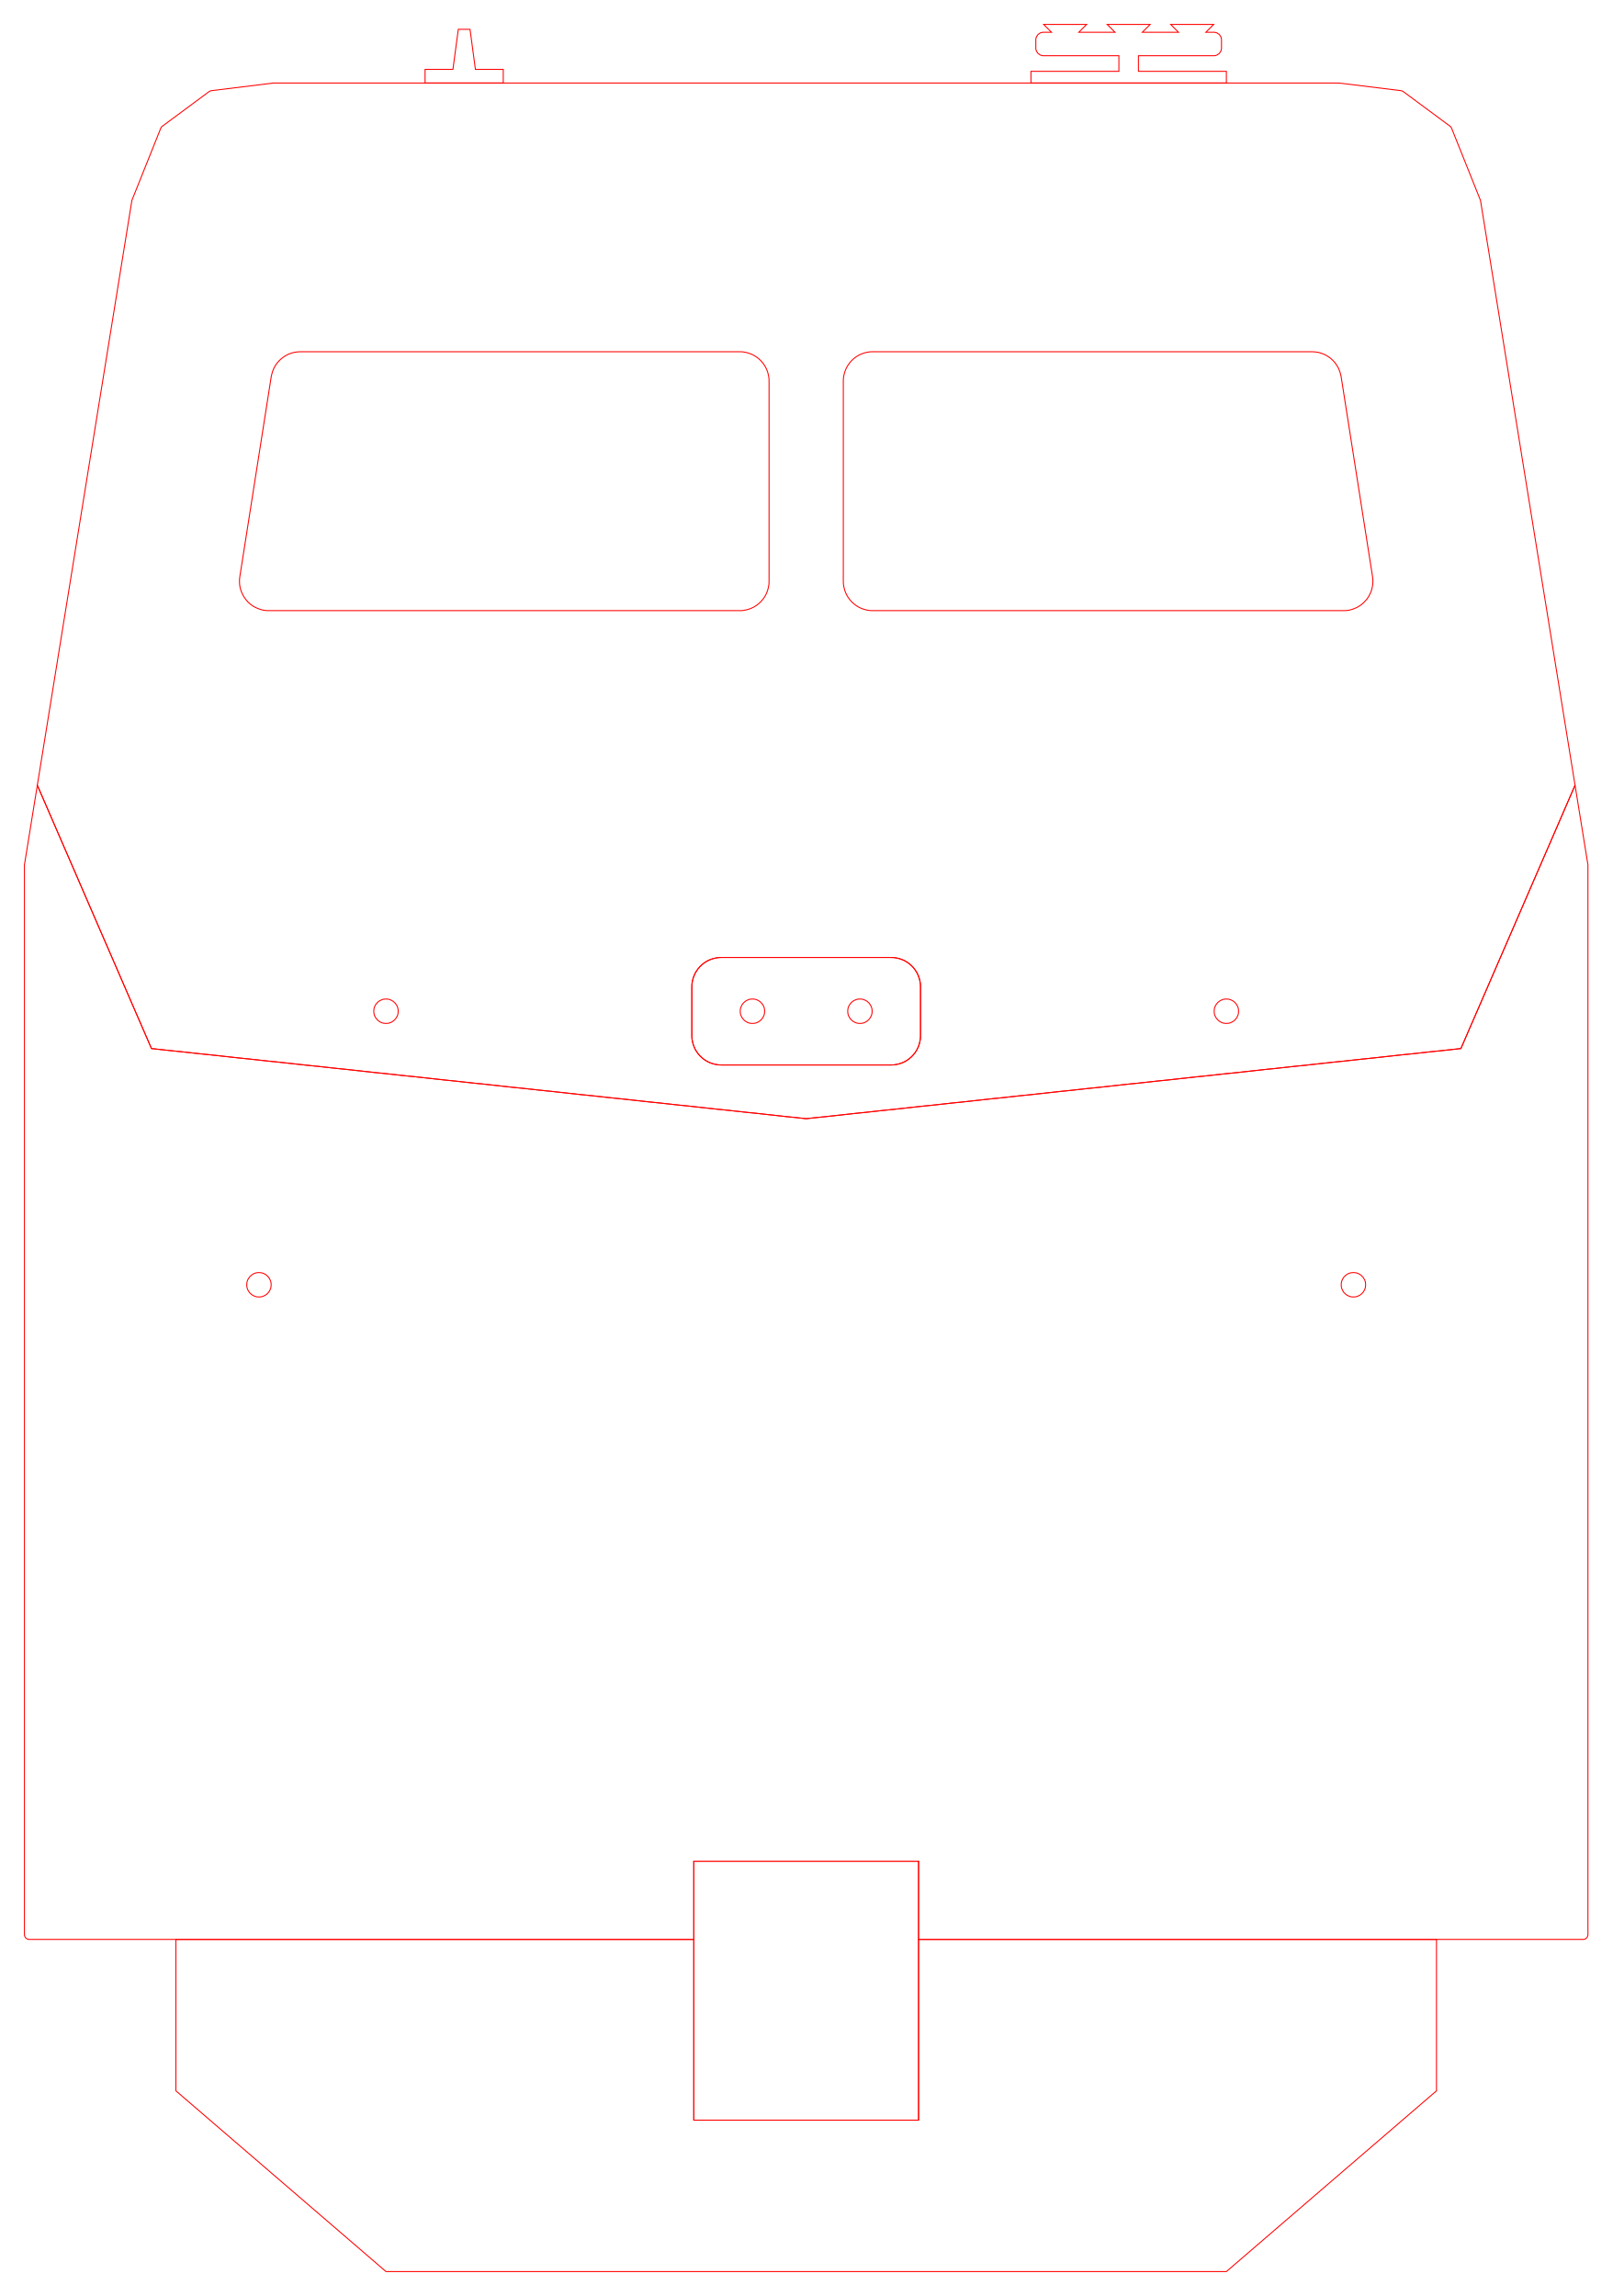
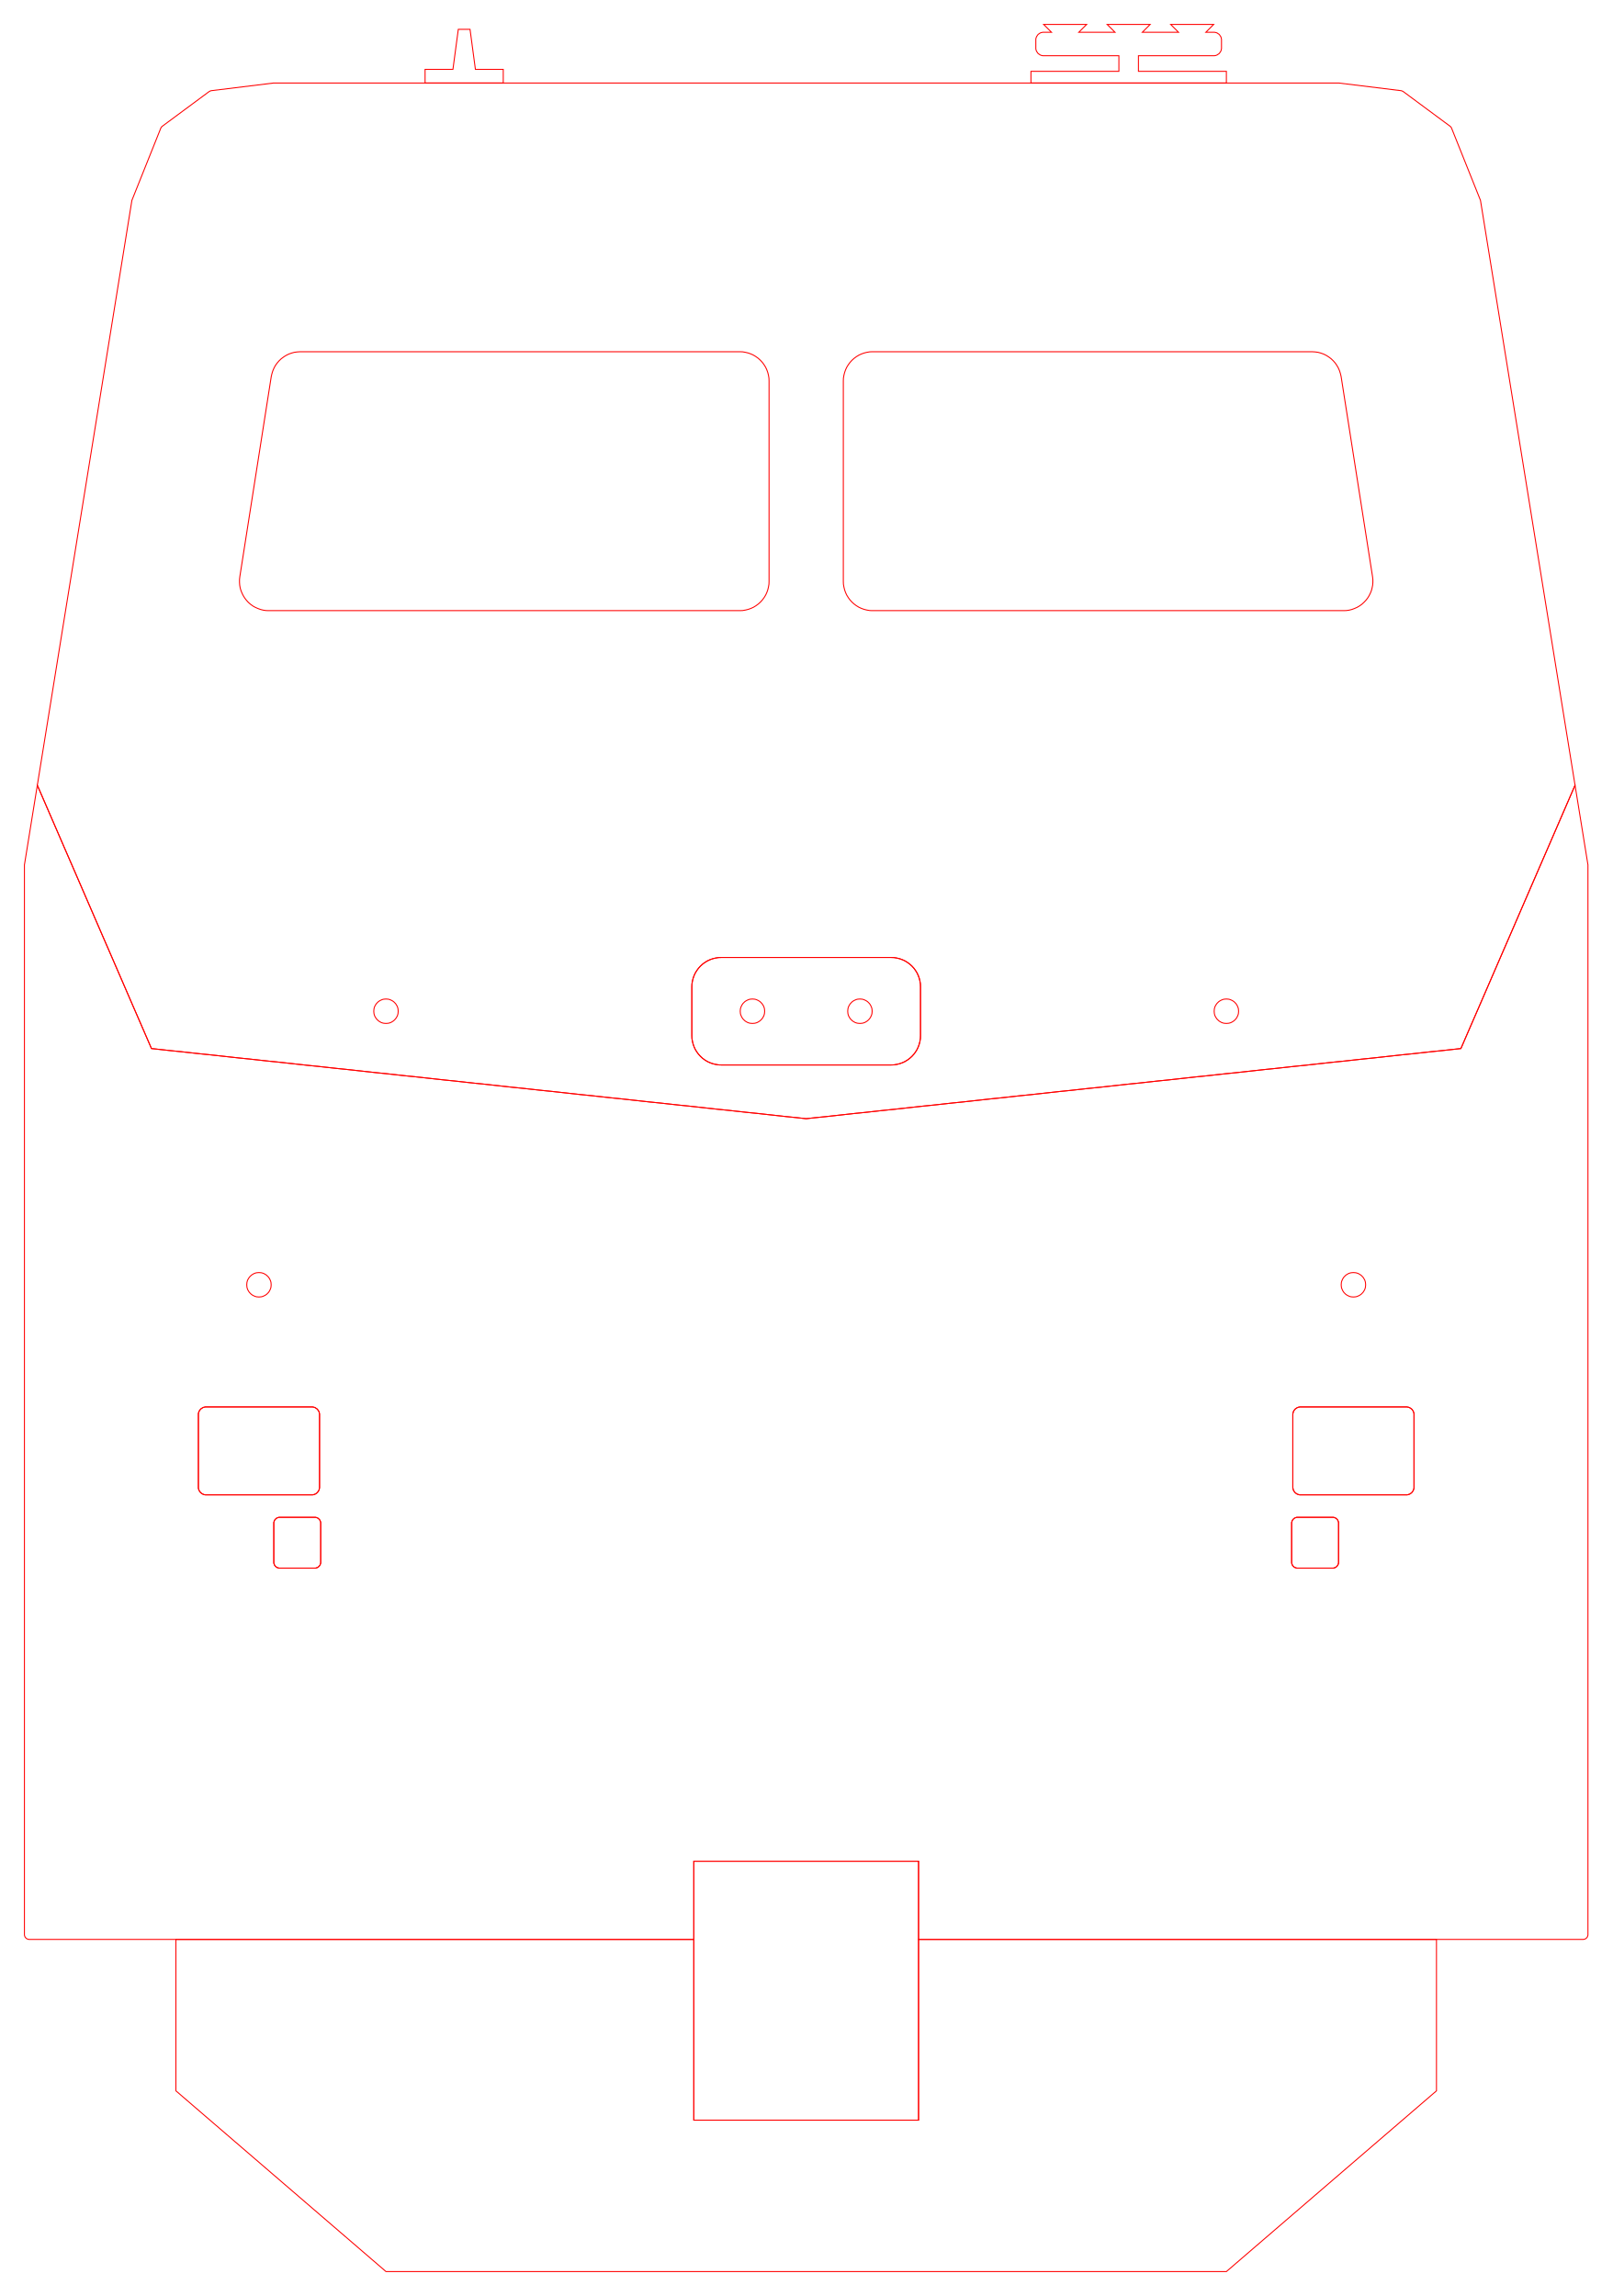
<svg xmlns="http://www.w3.org/2000/svg" width="16.500in" height="23.500in" viewBox="0 0 16.500 23.500">
-   <path d="M16.246,19.819 L16.244,19.824 L16.242,19.828 L16.239,19.832 L16.235,19.835 L16.232,19.839 L16.228,19.842 L16.224,19.844 L16.219,19.846 L16.215,19.848 L16.21,19.849 L16.205,19.85 L16.2,19.85 L9.4,19.85 L9.4,19.05 L7.1,19.05 L7.1,19.85 L0.3,19.85 L0.295,19.85 L0.29,19.849 L0.285,19.848 L0.281,19.846 L0.276,19.844 L0.272,19.842 L0.268,19.839 L0.265,19.835 L0.261,19.832 L0.258,19.828 L0.256,19.824 L0.254,19.819 L0.252,19.814 L0.251,19.81 L0.25,19.805 L0.25,19.8 L0.25,8.854 L0.25,8.85 L0.251,8.846 L0.382,8.037 L0.45,8.194 L0.55,8.425 L0.65,8.656 L0.75,8.886 L0.85,9.117 L0.95,9.348 L1.05,9.579 L1.15,9.809 L1.25,10.04 L1.35,10.271 L1.45,10.501 L1.55,10.732 L1.65,10.743 L1.75,10.754 L1.85,10.764 L1.95,10.775 L2.05,10.786 L2.15,10.796 L2.25,10.807 L2.35,10.818 L2.45,10.829 L2.55,10.839 L2.65,10.85 L2.75,10.861 L2.85,10.871 L2.95,10.882 L3.05,10.893 L3.15,10.904 L3.25,10.914 L3.35,10.925 L3.45,10.936 L3.55,10.946 L3.65,10.957 L3.75,10.968 L3.85,10.979 L3.95,10.989 L4.05,11 L4.15,11.011 L4.25,11.021 L4.35,11.032 L4.45,11.043 L4.55,11.054 L4.65,11.064 L4.75,11.075 L4.85,11.086 L4.95,11.096 L5.05,11.107 L5.15,11.118 L5.25,11.129 L5.35,11.139 L5.45,11.15 L5.55,11.161 L5.65,11.171 L5.75,11.182 L5.85,11.193 L5.95,11.204 L6.05,11.214 L6.15,11.225 L6.25,11.236 L6.35,11.246 L6.45,11.257 L6.55,11.268 L6.65,11.279 L6.75,11.289 L6.85,11.3 L6.95,11.311 L7.05,11.321 L7.15,11.332 L7.25,11.343 L7.35,11.354 L7.45,11.364 L7.55,11.375 L7.65,11.386 L7.75,11.396 L7.85,11.407 L7.95,11.418 L8.05,11.429 L8.15,11.439 L8.25,11.45 L8.35,11.439 L8.45,11.429 L8.55,11.418 L8.65,11.407 L8.75,11.396 L8.85,11.386 L8.95,11.375 L9.05,11.364 L9.15,11.354 L9.25,11.343 L9.35,11.332 L9.45,11.321 L9.55,11.311 L9.65,11.3 L9.75,11.289 L9.85,11.279 L9.95,11.268 L10.05,11.257 L10.15,11.246 L10.25,11.236 L10.35,11.225 L10.45,11.214 L10.55,11.204 L10.65,11.193 L10.75,11.182 L10.85,11.171 L10.95,11.161 L11.05,11.15 L11.15,11.139 L11.25,11.129 L11.35,11.118 L11.45,11.107 L11.55,11.096 L11.65,11.086 L11.75,11.075 L11.85,11.064 L11.95,11.054 L12.05,11.043 L12.15,11.032 L12.25,11.021 L12.35,11.011 L12.45,11 L12.55,10.989 L12.65,10.979 L12.75,10.968 L12.85,10.957 L12.95,10.946 L13.05,10.936 L13.15,10.925 L13.25,10.914 L13.35,10.904 L13.45,10.893 L13.55,10.882 L13.65,10.871 L13.75,10.861 L13.85,10.85 L13.95,10.839 L14.05,10.829 L14.15,10.818 L14.25,10.807 L14.35,10.796 L14.45,10.786 L14.55,10.775 L14.65,10.764 L14.75,10.754 L14.85,10.743 L14.95,10.732 L15.05,10.501 L15.15,10.271 L15.25,10.04 L15.35,9.809 L15.45,9.579 L15.55,9.348 L15.65,9.117 L15.75,8.886 L15.85,8.656 L15.95,8.425 L16.05,8.194 L16.118,8.037 L16.249,8.846 L16.25,8.85 L16.25,8.854 L16.25,19.8 L16.25,19.805 L16.249,19.81 L16.248,19.814 Z M2.774,13.138 L2.773,13.126 L2.77,13.114 L2.765,13.102 L2.76,13.091 L2.754,13.081 L2.747,13.071 L2.738,13.062 L2.729,13.053 L2.719,13.046 L2.709,13.04 L2.698,13.034 L2.686,13.03 L2.674,13.027 L2.662,13.026 L2.65,13.025 L2.638,13.026 L2.626,13.027 L2.614,13.03 L2.602,13.034 L2.591,13.04 L2.581,13.046 L2.571,13.053 L2.562,13.062 L2.553,13.071 L2.546,13.081 L2.54,13.091 L2.534,13.102 L2.53,13.114 L2.527,13.126 L2.526,13.138 L2.525,13.15 L2.526,13.162 L2.527,13.174 L2.53,13.186 L2.534,13.198 L2.54,13.209 L2.546,13.219 L2.553,13.229 L2.562,13.238 L2.571,13.247 L2.581,13.254 L2.591,13.26 L2.602,13.265 L2.614,13.27 L2.626,13.273 L2.638,13.274 L2.65,13.275 L2.662,13.274 L2.674,13.273 L2.686,13.27 L2.698,13.265 L2.709,13.26 L2.719,13.254 L2.729,13.247 L2.738,13.238 L2.747,13.229 L2.754,13.219 L2.76,13.209 L2.765,13.198 L2.77,13.186 L2.773,13.174 L2.774,13.162 L2.775,13.15 Z M13.975,13.15 L13.974,13.138 L13.973,13.126 L13.97,13.114 L13.966,13.102 L13.96,13.091 L13.954,13.081 L13.947,13.071 L13.938,13.062 L13.929,13.053 L13.919,13.046 L13.909,13.04 L13.898,13.034 L13.886,13.03 L13.874,13.027 L13.862,13.026 L13.85,13.025 L13.838,13.026 L13.826,13.027 L13.814,13.03 L13.802,13.034 L13.791,13.04 L13.781,13.046 L13.771,13.053 L13.762,13.062 L13.753,13.071 L13.746,13.081 L13.74,13.091 L13.735,13.102 L13.73,13.114 L13.727,13.126 L13.726,13.138 L13.725,13.15 L13.726,13.162 L13.727,13.174 L13.73,13.186 L13.735,13.198 L13.74,13.209 L13.746,13.219 L13.753,13.229 L13.762,13.238 L13.771,13.247 L13.781,13.254 L13.791,13.26 L13.802,13.265 L13.814,13.27 L13.826,13.273 L13.838,13.274 L13.85,13.275 L13.862,13.274 L13.874,13.273 L13.886,13.27 L13.898,13.265 L13.909,13.26 L13.919,13.254 L13.929,13.247 L13.938,13.238 L13.947,13.229 L13.954,13.219 L13.96,13.209 L13.966,13.198 L13.97,13.186 L13.973,13.174 L13.974,13.162 Z" fill="none" stroke="#FF0000" stroke-width="0.01" />
+   <path d="M16.244,19.824 L16.242,19.828 L16.239,19.832 L16.235,19.835 L16.232,19.839 L16.228,19.842 L16.224,19.844 L16.219,19.846 L16.215,19.848 L16.21,19.849 L16.205,19.85 L16.2,19.85 L9.4,19.85 L9.4,19.05 L7.1,19.05 L7.1,19.85 L0.3,19.85 L0.295,19.85 L0.29,19.849 L0.285,19.848 L0.281,19.846 L0.276,19.844 L0.272,19.842 L0.268,19.839 L0.265,19.835 L0.261,19.832 L0.258,19.828 L0.256,19.824 L0.254,19.819 L0.252,19.814 L0.251,19.81 L0.25,19.805 L0.25,19.8 L0.25,8.854 L0.25,8.85 L0.251,8.846 L0.382,8.037 L0.45,8.194 L0.55,8.425 L0.65,8.656 L0.75,8.886 L0.85,9.117 L0.95,9.348 L1.05,9.579 L1.15,9.809 L1.25,10.04 L1.35,10.271 L1.45,10.501 L1.55,10.732 L1.65,10.743 L1.75,10.754 L1.85,10.764 L1.95,10.775 L2.05,10.786 L2.15,10.796 L2.25,10.807 L2.35,10.818 L2.45,10.829 L2.55,10.839 L2.65,10.85 L2.75,10.861 L2.85,10.871 L2.95,10.882 L3.05,10.893 L3.15,10.904 L3.25,10.914 L3.35,10.925 L3.45,10.936 L3.55,10.946 L3.65,10.957 L3.75,10.968 L3.85,10.979 L3.95,10.989 L4.05,11 L4.15,11.011 L4.25,11.021 L4.35,11.032 L4.45,11.043 L4.55,11.054 L4.65,11.064 L4.75,11.075 L4.85,11.086 L4.95,11.096 L5.05,11.107 L5.15,11.118 L5.25,11.129 L5.35,11.139 L5.45,11.15 L5.55,11.161 L5.65,11.171 L5.75,11.182 L5.85,11.193 L5.95,11.204 L6.05,11.214 L6.15,11.225 L6.25,11.236 L6.35,11.246 L6.45,11.257 L6.55,11.268 L6.65,11.279 L6.75,11.289 L6.85,11.3 L6.95,11.311 L7.05,11.321 L7.15,11.332 L7.25,11.343 L7.35,11.354 L7.45,11.364 L7.55,11.375 L7.65,11.386 L7.75,11.396 L7.85,11.407 L7.95,11.418 L8.05,11.429 L8.15,11.439 L8.25,11.45 L8.35,11.439 L8.45,11.429 L8.55,11.418 L8.65,11.407 L8.75,11.396 L8.85,11.386 L8.95,11.375 L9.05,11.364 L9.15,11.354 L9.25,11.343 L9.35,11.332 L9.45,11.321 L9.55,11.311 L9.65,11.3 L9.75,11.289 L9.85,11.279 L9.95,11.268 L10.05,11.257 L10.15,11.246 L10.25,11.236 L10.35,11.225 L10.45,11.214 L10.55,11.204 L10.65,11.193 L10.75,11.182 L10.85,11.171 L10.95,11.161 L11.05,11.15 L11.15,11.139 L11.25,11.129 L11.35,11.118 L11.45,11.107 L11.55,11.096 L11.65,11.086 L11.75,11.075 L11.85,11.064 L11.95,11.054 L12.05,11.043 L12.15,11.032 L12.25,11.021 L12.35,11.011 L12.45,11 L12.55,10.989 L12.65,10.979 L12.75,10.968 L12.85,10.957 L12.95,10.946 L13.05,10.936 L13.15,10.925 L13.25,10.914 L13.35,10.904 L13.45,10.893 L13.55,10.882 L13.65,10.871 L13.75,10.861 L13.85,10.85 L13.95,10.839 L14.05,10.829 L14.15,10.818 L14.25,10.807 L14.35,10.796 L14.45,10.786 L14.55,10.775 L14.65,10.764 L14.75,10.754 L14.85,10.743 L14.95,10.732 L15.05,10.501 L15.15,10.271 L15.25,10.04 L15.35,9.809 L15.45,9.579 L15.55,9.348 L15.65,9.117 L15.75,8.886 L15.85,8.656 L15.95,8.425 L16.05,8.194 L16.118,8.037 L16.249,8.846 L16.25,8.85 L16.25,8.854 L16.25,19.8 L16.25,19.805 L16.249,19.81 L16.248,19.814 L16.246,19.819 Z M2.773,13.126 L2.77,13.114 L2.765,13.102 L2.76,13.091 L2.754,13.081 L2.747,13.071 L2.738,13.062 L2.729,13.053 L2.719,13.046 L2.709,13.04 L2.698,13.034 L2.686,13.03 L2.674,13.027 L2.662,13.026 L2.65,13.025 L2.638,13.026 L2.626,13.027 L2.614,13.03 L2.602,13.034 L2.591,13.04 L2.581,13.046 L2.571,13.053 L2.562,13.062 L2.553,13.071 L2.546,13.081 L2.54,13.091 L2.534,13.102 L2.53,13.114 L2.527,13.126 L2.526,13.138 L2.525,13.15 L2.526,13.162 L2.527,13.174 L2.53,13.186 L2.534,13.198 L2.54,13.209 L2.546,13.219 L2.553,13.229 L2.562,13.238 L2.571,13.247 L2.581,13.254 L2.591,13.26 L2.602,13.265 L2.614,13.27 L2.626,13.273 L2.638,13.274 L2.65,13.275 L2.662,13.274 L2.674,13.273 L2.686,13.27 L2.698,13.265 L2.709,13.26 L2.719,13.254 L2.729,13.247 L2.738,13.238 L2.747,13.229 L2.754,13.219 L2.76,13.209 L2.765,13.198 L2.77,13.186 L2.773,13.174 L2.774,13.162 L2.775,13.15 L2.774,13.138 Z M13.974,13.138 L13.973,13.126 L13.97,13.114 L13.966,13.102 L13.96,13.091 L13.954,13.081 L13.947,13.071 L13.938,13.062 L13.929,13.053 L13.919,13.046 L13.909,13.04 L13.898,13.034 L13.886,13.03 L13.874,13.027 L13.862,13.026 L13.85,13.025 L13.838,13.026 L13.826,13.027 L13.814,13.03 L13.802,13.034 L13.791,13.04 L13.781,13.046 L13.771,13.053 L13.762,13.062 L13.753,13.071 L13.746,13.081 L13.74,13.091 L13.735,13.102 L13.73,13.114 L13.727,13.126 L13.726,13.138 L13.725,13.15 L13.726,13.162 L13.727,13.174 L13.73,13.186 L13.735,13.198 L13.74,13.209 L13.746,13.219 L13.753,13.229 L13.762,13.238 L13.771,13.247 L13.781,13.254 L13.791,13.26 L13.802,13.265 L13.814,13.27 L13.826,13.273 L13.838,13.274 L13.85,13.275 L13.862,13.274 L13.874,13.273 L13.886,13.27 L13.898,13.265 L13.909,13.26 L13.919,13.254 L13.929,13.247 L13.938,13.238 L13.947,13.229 L13.954,13.219 L13.96,13.209 L13.966,13.198 L13.97,13.186 L13.973,13.174 L13.974,13.162 L13.975,13.15 Z M3.282,15.996 L3.282,15.99 L3.282,15.59 L3.282,15.584 L3.281,15.578 L3.279,15.573 L3.277,15.567 L3.275,15.562 L3.272,15.557 L3.268,15.552 L3.264,15.548 L3.26,15.544 L3.255,15.54 L3.25,15.537 L3.245,15.535 L3.239,15.533 L3.234,15.531 L3.228,15.53 L3.222,15.53 L2.862,15.53 L2.856,15.53 L2.85,15.531 L2.845,15.533 L2.839,15.535 L2.834,15.537 L2.829,15.54 L2.824,15.544 L2.82,15.548 L2.816,15.552 L2.812,15.557 L2.809,15.562 L2.807,15.567 L2.805,15.573 L2.803,15.578 L2.802,15.584 L2.802,15.59 L2.802,15.99 L2.802,15.996 L2.803,16.002 L2.805,16.007 L2.807,16.013 L2.809,16.018 L2.812,16.023 L2.816,16.028 L2.82,16.032 L2.824,16.036 L2.829,16.04 L2.834,16.043 L2.839,16.045 L2.845,16.047 L2.85,16.049 L2.856,16.05 L2.862,16.05 L3.222,16.05 L3.228,16.05 L3.234,16.049 L3.239,16.047 L3.245,16.045 L3.25,16.043 L3.255,16.04 L3.26,16.036 L3.264,16.032 L3.268,16.028 L3.272,16.023 L3.275,16.018 L3.277,16.013 L3.279,16.007 L3.281,16.002 Z M13.698,15.996 L13.698,15.99 L13.698,15.59 L13.698,15.584 L13.697,15.578 L13.695,15.573 L13.693,15.567 L13.691,15.562 L13.688,15.557 L13.684,15.552 L13.68,15.548 L13.676,15.544 L13.671,15.54 L13.666,15.537 L13.661,15.535 L13.655,15.533 L13.65,15.531 L13.644,15.53 L13.638,15.53 L13.278,15.53 L13.272,15.53 L13.266,15.531 L13.261,15.533 L13.255,15.535 L13.25,15.537 L13.245,15.54 L13.24,15.544 L13.236,15.548 L13.232,15.552 L13.228,15.557 L13.225,15.562 L13.223,15.567 L13.221,15.573 L13.219,15.578 L13.218,15.584 L13.218,15.59 L13.218,15.99 L13.218,15.996 L13.219,16.002 L13.221,16.007 L13.223,16.013 L13.225,16.018 L13.228,16.023 L13.232,16.028 L13.236,16.032 L13.24,16.036 L13.245,16.04 L13.25,16.043 L13.255,16.045 L13.261,16.047 L13.266,16.049 L13.272,16.05 L13.278,16.05 L13.638,16.05 L13.644,16.05 L13.65,16.049 L13.655,16.047 L13.661,16.045 L13.666,16.043 L13.671,16.04 L13.676,16.036 L13.68,16.032 L13.684,16.028 L13.688,16.023 L13.691,16.018 L13.693,16.013 L13.695,16.007 L13.697,16.002 Z M3.27,15.228 L3.27,15.22 L3.27,14.48 L3.27,14.472 L3.268,14.464 L3.267,14.457 L3.264,14.449 L3.261,14.442 L3.256,14.436 L3.252,14.429 L3.247,14.423 L3.241,14.418 L3.234,14.414 L3.228,14.409 L3.221,14.406 L3.213,14.403 L3.206,14.402 L3.198,14.4 L3.19,14.4 L2.11,14.4 L2.102,14.4 L2.094,14.402 L2.087,14.403 L2.079,14.406 L2.072,14.409 L2.066,14.414 L2.059,14.418 L2.053,14.423 L2.048,14.429 L2.043,14.436 L2.039,14.442 L2.036,14.449 L2.033,14.457 L2.031,14.464 L2.03,14.472 L2.03,14.48 L2.03,15.22 L2.03,15.228 L2.031,15.236 L2.033,15.243 L2.036,15.251 L2.039,15.258 L2.043,15.264 L2.048,15.271 L2.053,15.277 L2.059,15.282 L2.066,15.287 L2.072,15.291 L2.079,15.294 L2.087,15.297 L2.094,15.299 L2.102,15.3 L2.11,15.3 L3.19,15.3 L3.198,15.3 L3.206,15.299 L3.213,15.297 L3.221,15.294 L3.228,15.291 L3.234,15.287 L3.241,15.282 L3.247,15.277 L3.252,15.271 L3.256,15.264 L3.261,15.258 L3.264,15.251 L3.267,15.243 L3.268,15.236 Z M14.47,15.228 L14.47,15.22 L14.47,14.48 L14.47,14.472 L14.469,14.464 L14.467,14.457 L14.464,14.449 L14.461,14.442 L14.457,14.436 L14.452,14.429 L14.447,14.423 L14.441,14.418 L14.434,14.414 L14.428,14.409 L14.421,14.406 L14.413,14.403 L14.406,14.402 L14.398,14.4 L14.39,14.4 L13.31,14.4 L13.302,14.4 L13.294,14.402 L13.287,14.403 L13.279,14.406 L13.272,14.409 L13.266,14.414 L13.259,14.418 L13.253,14.423 L13.248,14.429 L13.243,14.436 L13.239,14.442 L13.236,14.449 L13.233,14.457 L13.232,14.464 L13.23,14.472 L13.23,14.48 L13.23,15.22 L13.23,15.228 L13.232,15.236 L13.233,15.243 L13.236,15.251 L13.239,15.258 L13.243,15.264 L13.248,15.271 L13.253,15.277 L13.259,15.282 L13.266,15.287 L13.272,15.291 L13.279,15.294 L13.287,15.297 L13.294,15.299 L13.302,15.3 L13.31,15.3 L14.39,15.3 L14.398,15.3 L14.406,15.299 L14.413,15.297 L14.421,15.294 L14.428,15.291 L14.434,15.287 L14.441,15.282 L14.447,15.277 L14.452,15.271 L14.457,15.264 L14.461,15.258 L14.464,15.251 L14.467,15.243 L14.469,15.236 Z" fill="none" stroke="#FF0000" stroke-width="0.01" />
+   <path d="M3.279,16.007 L3.277,16.013 L3.275,16.018 L3.272,16.023 L3.268,16.028 L3.264,16.032 L3.26,16.036 L3.255,16.04 L3.25,16.043 L3.245,16.045 L3.239,16.047 L3.234,16.049 L3.228,16.05 L3.222,16.05 L2.862,16.05 L2.856,16.05 L2.85,16.049 L2.845,16.047 L2.839,16.045 L2.834,16.043 L2.829,16.04 L2.824,16.036 L2.82,16.032 L2.816,16.028 L2.812,16.023 L2.809,16.018 L2.807,16.013 L2.805,16.007 L2.803,16.002 L2.802,15.996 L2.802,15.99 L2.802,15.59 L2.802,15.584 L2.803,15.578 L2.805,15.573 L2.807,15.567 L2.809,15.562 L2.812,15.557 L2.816,15.552 L2.82,15.548 L2.824,15.544 L2.829,15.54 L2.834,15.537 L2.839,15.535 L2.845,15.533 L2.85,15.531 L2.856,15.53 L2.862,15.53 L3.222,15.53 L3.228,15.53 L3.234,15.531 L3.239,15.533 L3.245,15.535 L3.25,15.537 L3.255,15.54 L3.26,15.544 L3.264,15.548 L3.268,15.552 L3.272,15.557 L3.275,15.562 L3.277,15.567 L3.279,15.573 L3.281,15.578 L3.282,15.584 L3.282,15.59 L3.282,15.99 L3.282,15.996 L3.281,16.002 Z M13.695,16.007 L13.693,16.013 L13.691,16.018 L13.688,16.023 L13.684,16.028 L13.68,16.032 L13.676,16.036 L13.671,16.04 L13.666,16.043 L13.661,16.045 L13.655,16.047 L13.65,16.049 L13.644,16.05 L13.638,16.05 L13.278,16.05 L13.272,16.05 L13.266,16.049 L13.261,16.047 L13.255,16.045 L13.25,16.043 L13.245,16.04 L13.24,16.036 L13.236,16.032 L13.232,16.028 L13.228,16.023 L13.225,16.018 L13.223,16.013 L13.221,16.007 L13.219,16.002 L13.218,15.996 L13.218,15.99 L13.218,15.59 L13.218,15.584 L13.219,15.578 L13.221,15.573 L13.223,15.567 L13.225,15.562 L13.228,15.557 L13.232,15.552 L13.236,15.548 L13.24,15.544 L13.245,15.54 L13.25,15.537 L13.255,15.535 L13.261,15.533 L13.266,15.531 L13.272,15.53 L13.278,15.53 L13.638,15.53 L13.644,15.53 L13.65,15.531 L13.655,15.533 L13.661,15.535 L13.666,15.537 L13.671,15.54 L13.676,15.544 L13.68,15.548 L13.684,15.552 L13.688,15.557 L13.691,15.562 L13.693,15.567 L13.695,15.573 L13.697,15.578 L13.698,15.584 L13.698,15.59 L13.698,15.99 L13.698,15.996 L13.697,16.002 Z M3.267,15.243 L3.264,15.251 L3.261,15.258 L3.256,15.264 L3.252,15.271 L3.247,15.277 L3.241,15.282 L3.234,15.287 L3.228,15.291 L3.221,15.294 L3.213,15.297 L3.206,15.299 L3.198,15.3 L3.19,15.3 L2.11,15.3 L2.102,15.3 L2.094,15.299 L2.087,15.297 L2.079,15.294 L2.072,15.291 L2.066,15.287 L2.059,15.282 L2.053,15.277 L2.048,15.271 L2.043,15.264 L2.039,15.258 L2.036,15.251 L2.033,15.243 L2.031,15.236 L2.03,15.228 L2.03,15.22 L2.03,14.48 L2.03,14.472 L2.031,14.464 L2.033,14.457 L2.036,14.449 L2.039,14.442 L2.043,14.436 L2.048,14.429 L2.053,14.423 L2.059,14.418 L2.066,14.414 L2.072,14.409 L2.079,14.406 L2.087,14.403 L2.094,14.402 L2.102,14.4 L2.11,14.4 L3.19,14.4 L3.198,14.4 L3.206,14.402 L3.213,14.403 L3.221,14.406 L3.228,14.409 L3.234,14.414 L3.241,14.418 L3.247,14.423 L3.252,14.429 L3.256,14.436 L3.261,14.442 L3.264,14.449 L3.267,14.457 L3.268,14.464 L3.27,14.472 L3.27,14.48 L3.27,15.22 L3.27,15.228 L3.268,15.236 Z M14.467,15.243 L14.464,15.251 L14.461,15.258 L14.457,15.264 L14.452,15.271 L14.447,15.277 L14.441,15.282 L14.434,15.287 L14.428,15.291 L14.421,15.294 L14.413,15.297 L14.406,15.299 L14.398,15.3 L14.39,15.3 L13.31,15.3 L13.302,15.3 L13.294,15.299 L13.287,15.297 L13.279,15.294 L13.272,15.291 L13.266,15.287 L13.259,15.282 L13.253,15.277 L13.248,15.271 L13.243,15.264 L13.239,15.258 L13.236,15.251 L13.233,15.243 L13.232,15.236 L13.23,15.228 L13.23,15.22 L13.23,14.48 L13.23,14.472 L13.232,14.464 L13.233,14.457 L13.236,14.449 L13.239,14.442 L13.243,14.436 L13.248,14.429 L13.253,14.423 L13.259,14.418 L13.266,14.414 L13.272,14.409 L13.279,14.406 L13.287,14.403 L13.294,14.402 L13.302,14.4 L13.31,14.4 L14.39,14.4 L14.398,14.4 L14.406,14.402 L14.413,14.403 L14.421,14.406 L14.428,14.409 L14.434,14.414 L14.441,14.418 L14.447,14.423 L14.452,14.429 L14.457,14.436 L14.461,14.442 L14.464,14.449 L14.467,14.457 L14.469,14.464 L14.47,14.472 L14.47,14.48 L14.47,15.22 L14.47,15.228 L14.469,15.236 Z" fill="none" stroke="#FF0000" stroke-width="0.01" />
  <path d="M1.35,2.05 L1.352,2.045 L1.645,1.313 L1.647,1.309 L1.649,1.305 L1.652,1.301 L1.655,1.298 L1.658,1.294 L1.661,1.292 L2.139,0.938 L2.144,0.935 L2.148,0.933 L2.153,0.931 L2.158,0.929 L2.163,0.928 L2.797,0.85 L2.803,0.85 L13.697,0.85 L13.703,0.85 L14.337,0.928 L14.342,0.929 L14.347,0.931 L14.352,0.933 L14.356,0.935 L14.361,0.938 L14.839,1.292 L14.842,1.294 L14.845,1.298 L14.848,1.301 L14.851,1.305 L14.853,1.309 L14.855,1.313 L15.148,2.045 L15.15,2.05 L15.151,2.055 L16.118,8.037 L16.05,8.194 L15.95,8.425 L15.85,8.656 L15.75,8.886 L15.65,9.117 L15.55,9.348 L15.45,9.579 L15.35,9.809 L15.25,10.04 L15.15,10.271 L15.05,10.501 L14.95,10.732 L14.85,10.743 L14.75,10.754 L14.65,10.764 L14.55,10.775 L14.45,10.786 L14.35,10.796 L14.25,10.807 L14.15,10.818 L14.05,10.829 L13.95,10.839 L13.85,10.85 L13.75,10.861 L13.65,10.871 L13.55,10.882 L13.45,10.893 L13.35,10.904 L13.25,10.914 L13.15,10.925 L13.05,10.936 L12.95,10.946 L12.85,10.957 L12.75,10.968 L12.65,10.979 L12.55,10.989 L12.45,11 L12.35,11.011 L12.25,11.021 L12.15,11.032 L12.05,11.043 L11.95,11.054 L11.85,11.064 L11.75,11.075 L11.65,11.086 L11.55,11.096 L11.45,11.107 L11.35,11.118 L11.25,11.129 L11.15,11.139 L11.05,11.15 L10.95,11.161 L10.85,11.171 L10.75,11.182 L10.65,11.193 L10.55,11.204 L10.45,11.214 L10.35,11.225 L10.25,11.236 L10.15,11.246 L10.05,11.257 L9.95,11.268 L9.85,11.279 L9.75,11.289 L9.65,11.3 L9.55,11.311 L9.45,11.321 L9.35,11.332 L9.25,11.343 L9.15,11.354 L9.05,11.364 L8.95,11.375 L8.85,11.386 L8.75,11.396 L8.65,11.407 L8.55,11.418 L8.45,11.429 L8.35,11.439 L8.25,11.45 L8.15,11.439 L8.05,11.429 L7.95,11.418 L7.85,11.407 L7.75,11.396 L7.65,11.386 L7.55,11.375 L7.45,11.364 L7.35,11.354 L7.25,11.343 L7.15,11.332 L7.05,11.321 L6.95,11.311 L6.85,11.3 L6.75,11.289 L6.65,11.279 L6.55,11.268 L6.45,11.257 L6.35,11.246 L6.25,11.236 L6.15,11.225 L6.05,11.214 L5.95,11.204 L5.85,11.193 L5.75,11.182 L5.65,11.171 L5.55,11.161 L5.45,11.15 L5.35,11.139 L5.25,11.129 L5.15,11.118 L5.05,11.107 L4.95,11.096 L4.85,11.086 L4.75,11.075 L4.65,11.064 L4.55,11.054 L4.45,11.043 L4.35,11.032 L4.25,11.021 L4.15,11.011 L4.05,11 L3.95,10.989 L3.85,10.979 L3.75,10.968 L3.65,10.957 L3.55,10.946 L3.45,10.936 L3.35,10.925 L3.25,10.914 L3.15,10.904 L3.05,10.893 L2.95,10.882 L2.85,10.871 L2.75,10.861 L2.65,10.85 L2.55,10.839 L2.45,10.829 L2.35,10.818 L2.25,10.807 L2.15,10.796 L2.05,10.786 L1.95,10.775 L1.85,10.764 L1.75,10.754 L1.65,10.743 L1.55,10.732 L1.45,10.501 L1.35,10.271 L1.25,10.04 L1.15,9.809 L1.05,9.579 L0.95,9.348 L0.85,9.117 L0.75,8.886 L0.65,8.656 L0.55,8.425 L0.45,8.194 L0.382,8.037 L1.349,2.055 Z M7.657,6.237 L7.685,6.227 L7.711,6.215 L7.737,6.199 L7.76,6.182 L7.782,6.162 L7.802,6.14 L7.819,6.117 L7.835,6.091 L7.847,6.065 L7.857,6.037 L7.864,6.008 L7.869,5.979 L7.87,5.95 L7.87,3.9 L7.869,3.871 L7.864,3.841 L7.857,3.813 L7.847,3.785 L7.835,3.759 L7.819,3.733 L7.802,3.71 L7.782,3.688 L7.76,3.668 L7.737,3.651 L7.711,3.635 L7.685,3.623 L7.657,3.613 L7.628,3.606 L7.599,3.601 L7.57,3.6 L3.073,3.6 L3.042,3.602 L3.012,3.606 L2.983,3.614 L2.955,3.624 L2.927,3.638 L2.902,3.654 L2.878,3.672 L2.856,3.693 L2.836,3.716 L2.818,3.741 L2.804,3.767 L2.792,3.795 L2.783,3.824 L2.776,3.853 L2.454,5.904 L2.451,5.932 L2.451,5.961 L2.453,5.989 L2.458,6.018 L2.466,6.045 L2.477,6.072 L2.49,6.098 L2.505,6.122 L2.523,6.145 L2.542,6.166 L2.564,6.185 L2.587,6.202 L2.612,6.216 L2.639,6.228 L2.666,6.238 L2.694,6.245 L2.722,6.249 L2.751,6.25 L7.57,6.25 L7.599,6.249 L7.628,6.244 Z M13.806,6.245 L13.834,6.238 L13.861,6.228 L13.888,6.216 L13.912,6.202 L13.936,6.185 L13.957,6.166 L13.977,6.145 L13.995,6.122 L14.01,6.098 L14.023,6.072 L14.034,6.045 L14.041,6.018 L14.047,5.989 L14.049,5.961 L14.049,5.932 L14.046,5.904 L13.724,3.853 L13.717,3.824 L13.708,3.795 L13.696,3.767 L13.681,3.741 L13.664,3.716 L13.644,3.693 L13.622,3.672 L13.598,3.654 L13.573,3.638 L13.545,3.624 L13.517,3.614 L13.488,3.606 L13.458,3.602 L13.427,3.6 L8.93,3.6 L8.901,3.601 L8.871,3.606 L8.843,3.613 L8.815,3.623 L8.789,3.635 L8.763,3.651 L8.74,3.668 L8.718,3.688 L8.698,3.71 L8.681,3.733 L8.665,3.759 L8.653,3.785 L8.643,3.813 L8.636,3.841 L8.631,3.871 L8.63,3.9 L8.63,5.95 L8.631,5.979 L8.636,6.008 L8.643,6.037 L8.653,6.065 L8.665,6.091 L8.681,6.117 L8.698,6.14 L8.718,6.162 L8.74,6.182 L8.763,6.199 L8.789,6.215 L8.815,6.227 L8.843,6.237 L8.871,6.244 L8.901,6.249 L8.93,6.25 L13.749,6.25 L13.778,6.249 Z M4.075,10.35 L4.074,10.338 L4.073,10.326 L4.07,10.314 L4.066,10.302 L4.06,10.291 L4.054,10.281 L4.047,10.271 L4.038,10.262 L4.029,10.253 L4.019,10.246 L4.009,10.24 L3.998,10.235 L3.986,10.23 L3.974,10.227 L3.962,10.226 L3.95,10.225 L3.938,10.226 L3.926,10.227 L3.914,10.23 L3.902,10.235 L3.891,10.24 L3.881,10.246 L3.871,10.253 L3.862,10.262 L3.853,10.271 L3.846,10.281 L3.84,10.291 L3.834,10.302 L3.83,10.314 L3.827,10.326 L3.826,10.338 L3.825,10.35 L3.826,10.362 L3.827,10.374 L3.83,10.386 L3.834,10.398 L3.84,10.409 L3.846,10.419 L3.853,10.429 L3.862,10.438 L3.871,10.447 L3.881,10.454 L3.891,10.46 L3.902,10.466 L3.914,10.47 L3.926,10.473 L3.938,10.474 L3.95,10.475 L3.962,10.474 L3.974,10.473 L3.986,10.47 L3.998,10.466 L4.009,10.46 L4.019,10.454 L4.029,10.447 L4.038,10.438 L4.047,10.429 L4.054,10.419 L4.06,10.409 L4.066,10.398 L4.07,10.386 L4.073,10.374 L4.074,10.362 Z M12.675,10.35 L12.674,10.338 L12.673,10.326 L12.67,10.314 L12.665,10.302 L12.66,10.291 L12.654,10.281 L12.647,10.271 L12.638,10.262 L12.629,10.253 L12.619,10.246 L12.609,10.24 L12.598,10.235 L12.586,10.23 L12.574,10.227 L12.562,10.226 L12.55,10.225 L12.538,10.226 L12.526,10.227 L12.514,10.23 L12.502,10.235 L12.491,10.24 L12.481,10.246 L12.471,10.253 L12.462,10.262 L12.453,10.271 L12.446,10.281 L12.44,10.291 L12.434,10.302 L12.43,10.314 L12.427,10.326 L12.426,10.338 L12.425,10.35 L12.426,10.362 L12.427,10.374 L12.43,10.386 L12.434,10.398 L12.44,10.409 L12.446,10.419 L12.453,10.429 L12.462,10.438 L12.471,10.447 L12.481,10.454 L12.491,10.46 L12.502,10.466 L12.514,10.47 L12.526,10.473 L12.538,10.474 L12.55,10.475 L12.562,10.474 L12.574,10.473 L12.586,10.47 L12.598,10.466 L12.609,10.46 L12.619,10.454 L12.629,10.447 L12.638,10.438 L12.647,10.429 L12.654,10.419 L12.66,10.409 L12.665,10.398 L12.67,10.386 L12.673,10.374 L12.674,10.362 Z M9.42,10.1 L9.419,10.071 L9.414,10.041 L9.407,10.013 L9.397,9.985 L9.385,9.959 L9.369,9.933 L9.352,9.91 L9.332,9.888 L9.31,9.868 L9.287,9.851 L9.261,9.835 L9.235,9.823 L9.207,9.813 L9.178,9.806 L9.149,9.801 L9.12,9.8 L7.38,9.8 L7.351,9.801 L7.322,9.806 L7.293,9.813 L7.265,9.823 L7.239,9.835 L7.213,9.851 L7.19,9.868 L7.168,9.888 L7.148,9.91 L7.131,9.933 L7.115,9.959 L7.103,9.985 L7.093,10.013 L7.086,10.041 L7.081,10.071 L7.08,10.1 L7.08,10.6 L7.081,10.629 L7.086,10.659 L7.093,10.687 L7.103,10.715 L7.115,10.741 L7.131,10.767 L7.148,10.79 L7.168,10.812 L7.19,10.832 L7.213,10.849 L7.239,10.865 L7.265,10.877 L7.293,10.887 L7.322,10.894 L7.351,10.899 L7.38,10.9 L9.12,10.9 L9.149,10.899 L9.178,10.894 L9.207,10.887 L9.235,10.877 L9.261,10.865 L9.287,10.849 L9.31,10.832 L9.332,10.812 L9.352,10.79 L9.369,10.767 L9.385,10.741 L9.397,10.715 L9.407,10.687 L9.414,10.659 L9.419,10.629 L9.42,10.6 Z" fill="none" stroke="#FF0000" stroke-width="0.01" />
  <path d="M9.419,10.629 L9.414,10.659 L9.407,10.687 L9.397,10.715 L9.385,10.741 L9.369,10.767 L9.352,10.79 L9.332,10.812 L9.31,10.832 L9.287,10.849 L9.261,10.865 L9.235,10.877 L9.207,10.887 L9.178,10.894 L9.149,10.899 L9.12,10.9 L7.38,10.9 L7.351,10.899 L7.322,10.894 L7.293,10.887 L7.265,10.877 L7.239,10.865 L7.213,10.849 L7.19,10.832 L7.168,10.812 L7.148,10.79 L7.131,10.767 L7.115,10.741 L7.103,10.715 L7.093,10.687 L7.086,10.659 L7.081,10.629 L7.08,10.6 L7.08,10.1 L7.081,10.071 L7.086,10.041 L7.093,10.013 L7.103,9.985 L7.115,9.959 L7.131,9.933 L7.148,9.91 L7.168,9.888 L7.19,9.868 L7.213,9.851 L7.239,9.835 L7.265,9.823 L7.293,9.813 L7.322,9.806 L7.351,9.801 L7.38,9.8 L9.12,9.8 L9.149,9.801 L9.178,9.806 L9.207,9.813 L9.235,9.823 L9.261,9.835 L9.287,9.851 L9.31,9.868 L9.332,9.888 L9.352,9.91 L9.369,9.933 L9.385,9.959 L9.397,9.985 L9.407,10.013 L9.414,10.041 L9.419,10.071 L9.42,10.1 L9.42,10.6 Z M7.825,10.35 L7.824,10.338 L7.823,10.326 L7.82,10.314 L7.816,10.302 L7.81,10.291 L7.804,10.281 L7.797,10.271 L7.788,10.262 L7.779,10.253 L7.769,10.246 L7.759,10.24 L7.748,10.235 L7.736,10.23 L7.724,10.227 L7.712,10.226 L7.7,10.225 L7.688,10.226 L7.676,10.227 L7.664,10.23 L7.652,10.235 L7.641,10.24 L7.631,10.246 L7.621,10.253 L7.612,10.262 L7.603,10.271 L7.596,10.281 L7.59,10.291 L7.585,10.302 L7.58,10.314 L7.577,10.326 L7.576,10.338 L7.575,10.35 L7.576,10.362 L7.577,10.374 L7.58,10.386 L7.585,10.398 L7.59,10.409 L7.596,10.419 L7.603,10.429 L7.612,10.438 L7.621,10.447 L7.631,10.454 L7.641,10.46 L7.652,10.466 L7.664,10.47 L7.676,10.473 L7.688,10.474 L7.7,10.475 L7.712,10.474 L7.724,10.473 L7.736,10.47 L7.748,10.466 L7.759,10.46 L7.769,10.454 L7.779,10.447 L7.788,10.438 L7.797,10.429 L7.804,10.419 L7.81,10.409 L7.816,10.398 L7.82,10.386 L7.823,10.374 L7.824,10.362 Z M8.924,10.362 L8.925,10.35 L8.924,10.338 L8.923,10.326 L8.92,10.314 L8.915,10.302 L8.91,10.291 L8.904,10.281 L8.897,10.271 L8.888,10.262 L8.879,10.253 L8.869,10.246 L8.859,10.24 L8.848,10.235 L8.836,10.23 L8.824,10.227 L8.812,10.226 L8.8,10.225 L8.788,10.226 L8.776,10.227 L8.764,10.23 L8.752,10.235 L8.741,10.24 L8.731,10.246 L8.721,10.253 L8.712,10.262 L8.703,10.271 L8.696,10.281 L8.69,10.291 L8.684,10.302 L8.68,10.314 L8.677,10.326 L8.676,10.338 L8.675,10.35 L8.676,10.362 L8.677,10.374 L8.68,10.386 L8.684,10.398 L8.69,10.409 L8.696,10.419 L8.703,10.429 L8.712,10.438 L8.721,10.447 L8.731,10.454 L8.741,10.46 L8.752,10.466 L8.764,10.47 L8.776,10.473 L8.788,10.474 L8.8,10.475 L8.812,10.474 L8.824,10.473 L8.836,10.47 L8.848,10.466 L8.859,10.46 L8.869,10.454 L8.879,10.447 L8.888,10.438 L8.897,10.429 L8.904,10.419 L8.91,10.409 L8.915,10.398 L8.92,10.386 L8.923,10.374 Z" fill="none" stroke="#FF0000" stroke-width="0.01" />
  <path d="M12.55,23.25 L8.25,23.25 L3.95,23.25 L1.8,21.4 L1.8,19.85 L7.1,19.85 L7.1,21.7 L9.4,21.7 L9.4,19.85 L14.7,19.85 L14.7,21.4 Z" fill="none" stroke="#FF0000" stroke-width="0.01" />
  <path d="M7.1,21.7 L7.1,19.05 L9.4,19.05 L9.4,21.7 Z" fill="none" stroke="#FF0000" stroke-width="0.01" />
  <path d="M10.55,0.73 L11.45,0.73 L11.45,0.57 L10.68,0.57 L10.672,0.57 L10.664,0.569 L10.657,0.567 L10.649,0.564 L10.642,0.561 L10.636,0.556 L10.629,0.552 L10.623,0.547 L10.618,0.541 L10.614,0.534 L10.609,0.528 L10.606,0.521 L10.603,0.513 L10.601,0.506 L10.6,0.498 L10.6,0.49 L10.6,0.41 L10.6,0.402 L10.601,0.394 L10.603,0.387 L10.606,0.379 L10.609,0.372 L10.614,0.366 L10.618,0.359 L10.623,0.353 L10.629,0.348 L10.636,0.344 L10.642,0.339 L10.649,0.336 L10.657,0.333 L10.664,0.332 L10.672,0.33 L10.68,0.33 L10.76,0.33 L10.68,0.25 L11.12,0.25 L11.04,0.33 L11.41,0.33 L11.33,0.25 L11.77,0.25 L11.69,0.33 L12.06,0.33 L11.98,0.25 L12.42,0.25 L12.34,0.33 L12.42,0.33 L12.428,0.33 L12.436,0.332 L12.443,0.333 L12.451,0.336 L12.458,0.339 L12.464,0.344 L12.471,0.348 L12.477,0.353 L12.482,0.359 L12.486,0.366 L12.491,0.372 L12.494,0.379 L12.497,0.387 L12.498,0.394 L12.5,0.402 L12.5,0.41 L12.5,0.49 L12.5,0.498 L12.498,0.506 L12.497,0.513 L12.494,0.521 L12.491,0.528 L12.486,0.534 L12.482,0.541 L12.477,0.547 L12.471,0.552 L12.464,0.556 L12.458,0.561 L12.451,0.564 L12.443,0.567 L12.436,0.569 L12.428,0.57 L12.42,0.57 L11.65,0.57 L11.65,0.73 L12.55,0.73 L12.55,0.85 L10.55,0.85 Z" fill="none" stroke="#FF0000" stroke-width="0.01" />
  <path d="M5.15,0.85 L4.35,0.85 L4.35,0.71 L4.635,0.71 L4.69,0.3 L4.81,0.3 L4.865,0.71 L5.15,0.71 Z" fill="none" stroke="#FF0000" stroke-width="0.01" />
</svg>
